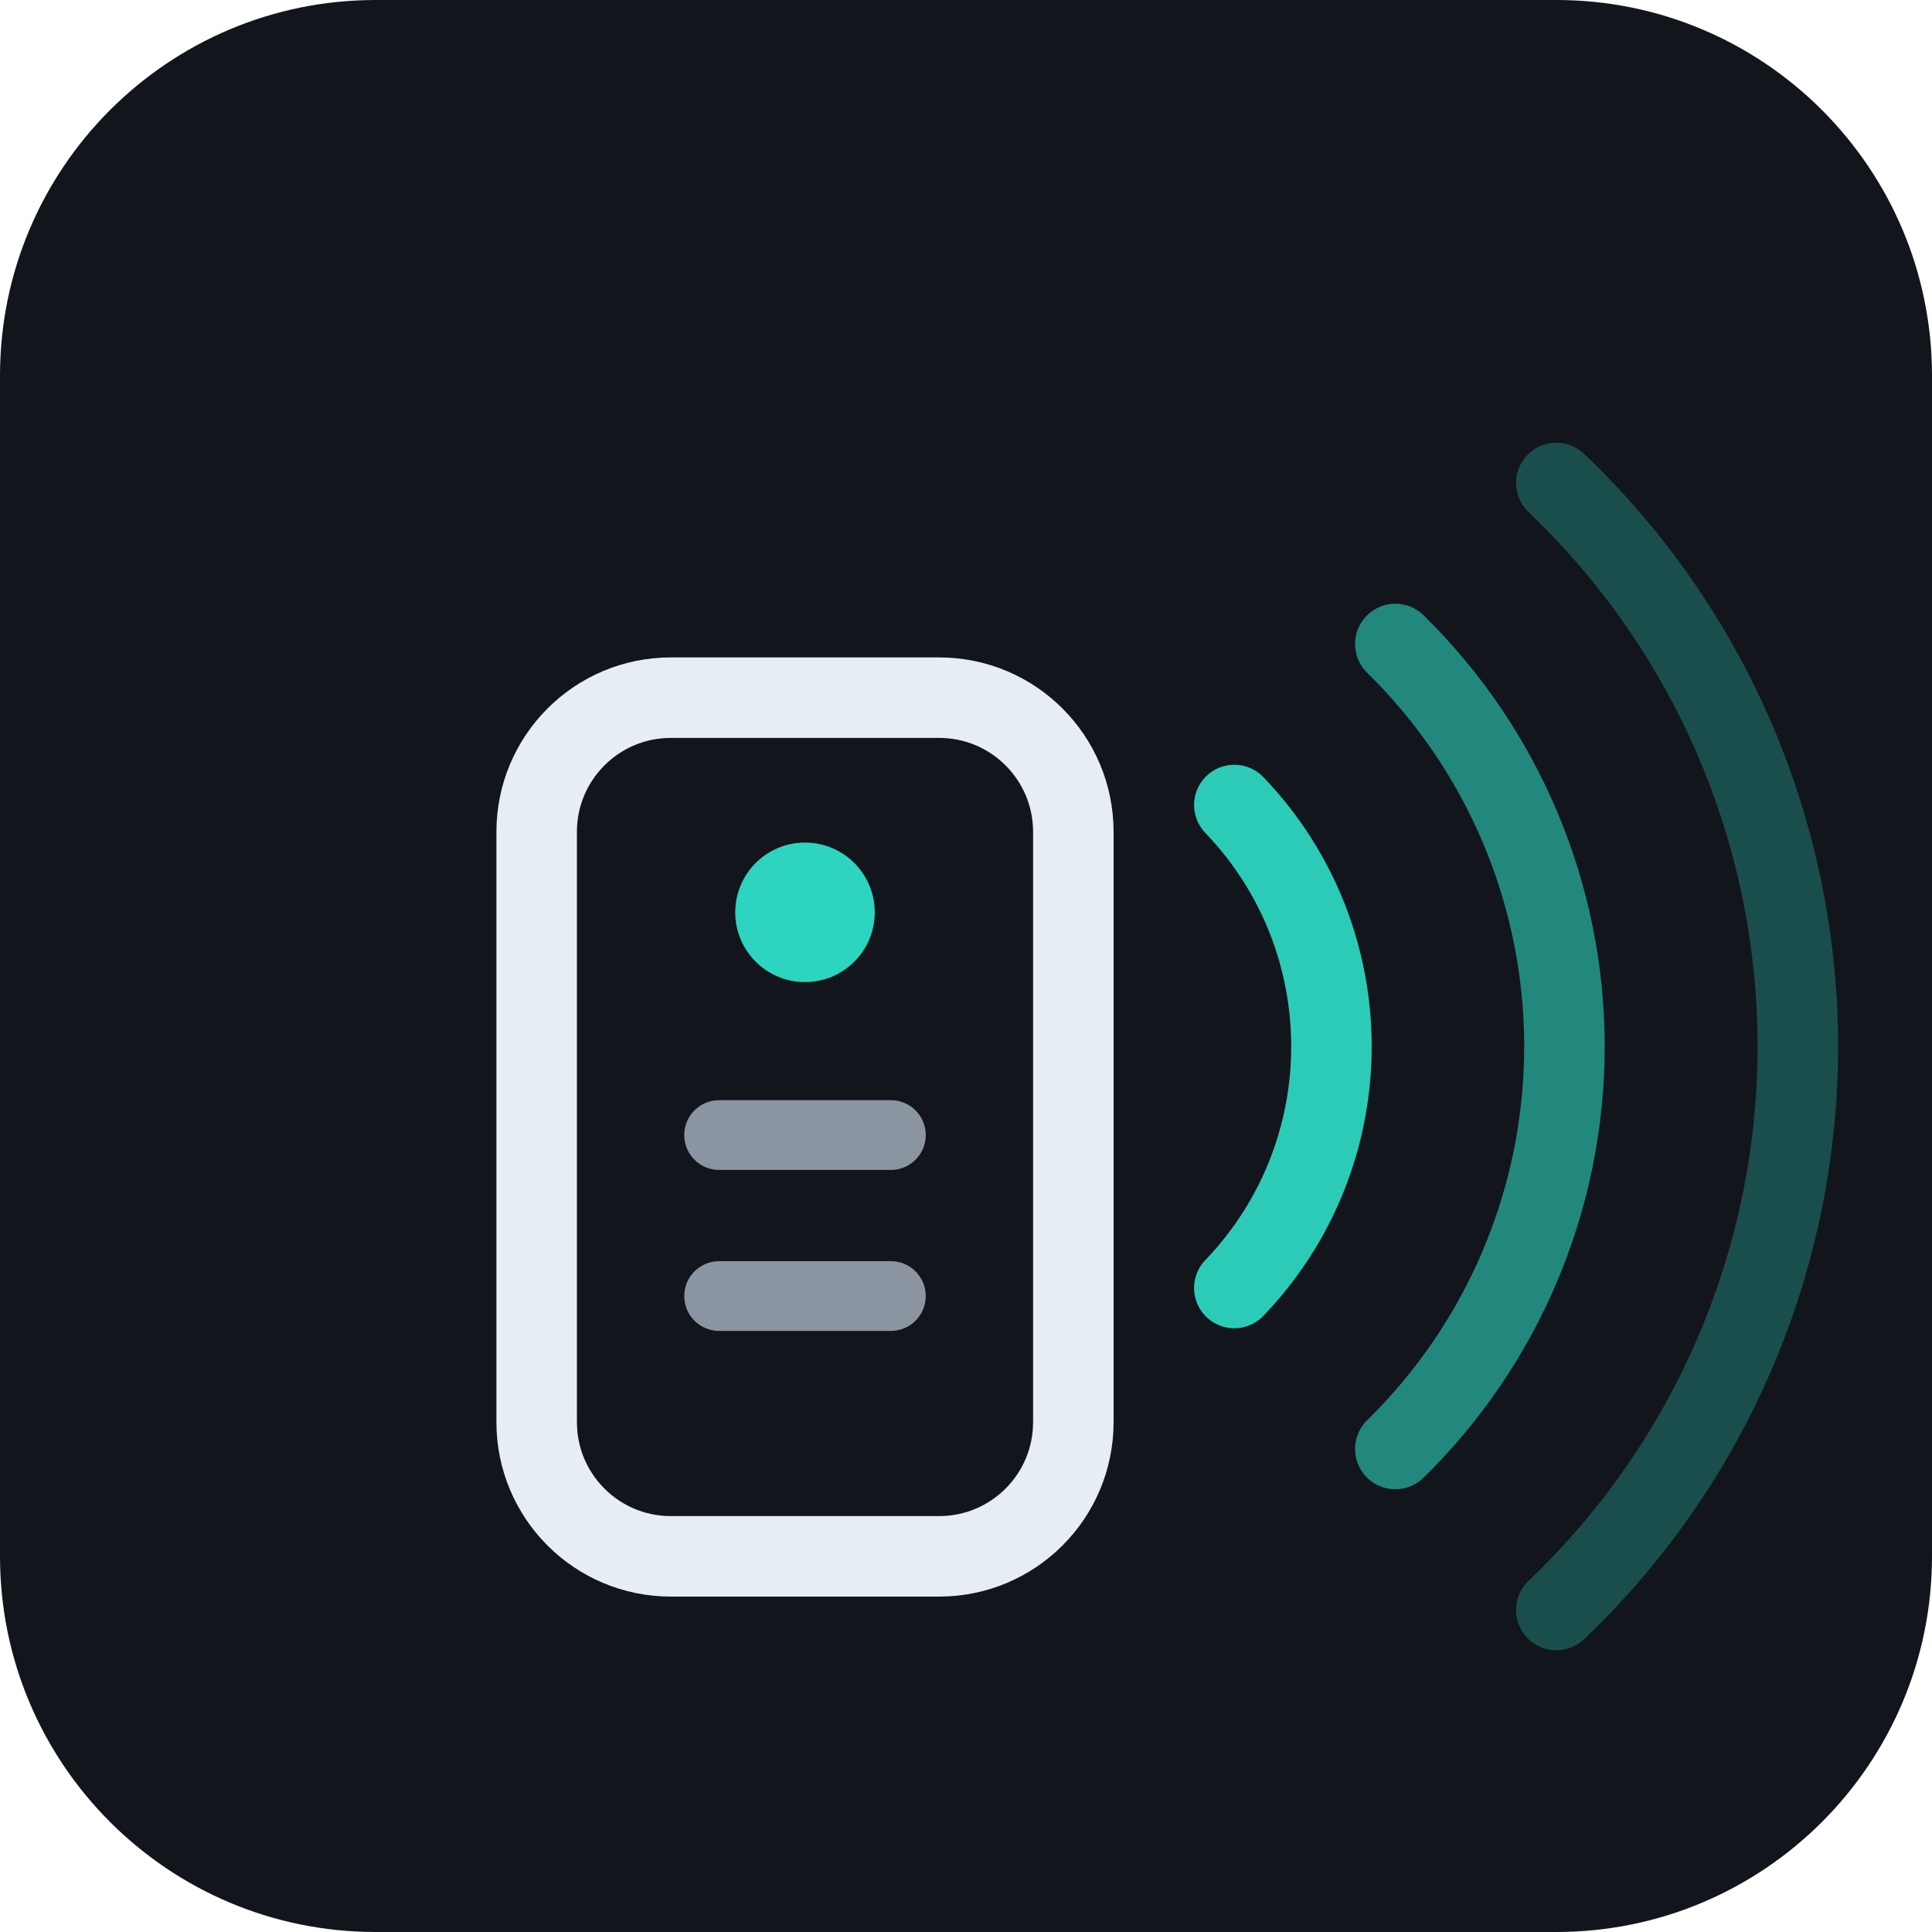
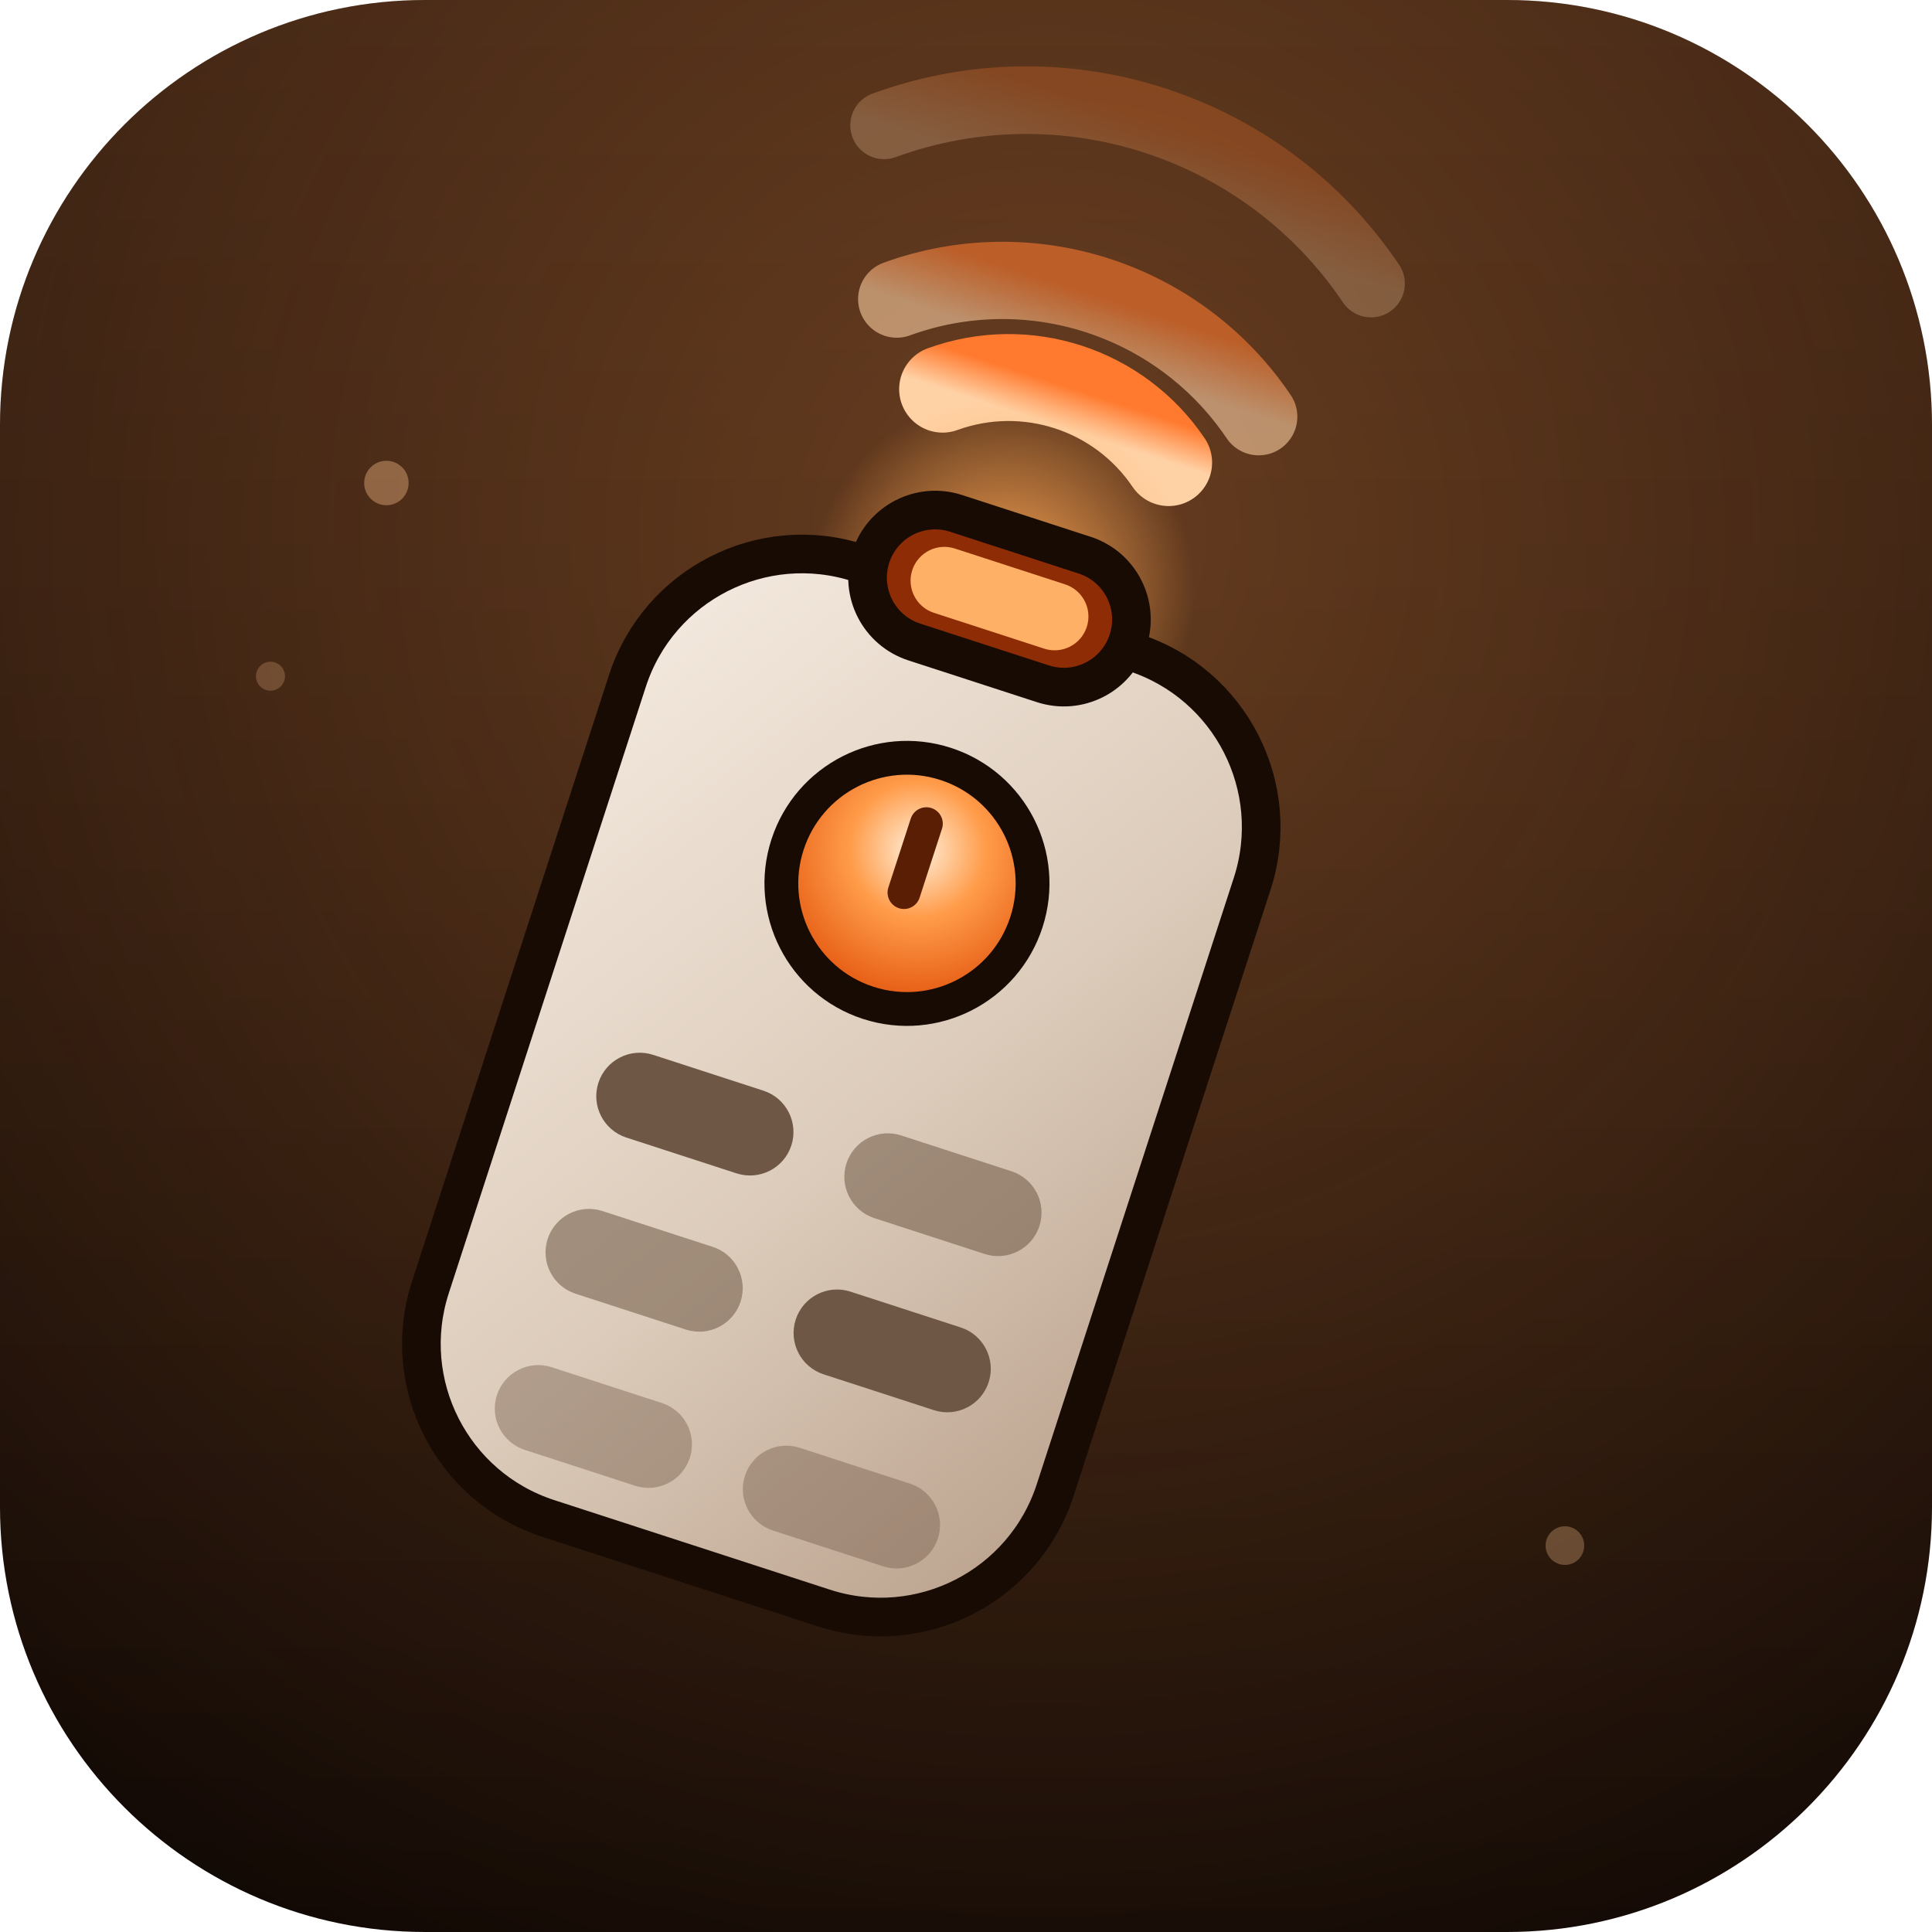
- <svg xmlns="http://www.w3.org/2000/svg" viewBox="0 0 72 72" width="72" height="72">
-   <rect width="72" height="72" rx="14" fill="#12161c" />
-   <rect x="20" y="26" width="20" height="32" rx="5" fill="none" stroke="#e6edf3" stroke-width="3" />
-   <circle cx="30" cy="34" r="2.6" fill="#2dd4bf" />
-   <rect x="25.5" y="41" width="9" height="2.6" rx="1.3" fill="#8b95a1" />
-   <rect x="25.5" y="47" width="9" height="2.6" rx="1.3" fill="#8b95a1" />
-   <g fill="none" stroke="#2dd4bf" stroke-width="3" stroke-linecap="round">
-     <path d="M46 30a13 13 0 0 1 0 18" opacity="0.95" />
-     <path d="M52 24a21 21 0 0 1 0 30" opacity="0.6" />
-     <path d="M58 18a29 29 0 0 1 0 42" opacity="0.3" />
+ <svg xmlns="http://www.w3.org/2000/svg" viewBox="0 0 200 200" width="200" height="200">
+   <defs>
+     <linearGradient id="bg" x1="0" y1="0" x2="0" y2="1">
+       <stop offset="0" stop-color="#2E1A0F" />
+       <stop offset="1" stop-color="#100804" />
+     </linearGradient>
+     <radialGradient id="glow" cx="0.54" cy="0.28" r="0.82">
+       <stop offset="0" stop-color="#FF9A4D" stop-opacity="0.30" />
+       <stop offset="1" stop-color="#FF9A4D" stop-opacity="0" />
+     </radialGradient>
+     <linearGradient id="case" x1="0" y1="0" x2="1" y2="1">
+       <stop offset="0" stop-color="#F6ECE2" />
+       <stop offset="0.55" stop-color="#DCCBBA" />
+       <stop offset="1" stop-color="#B79E89" />
+     </linearGradient>
+     <linearGradient id="beam" x1="0" y1="1" x2="0" y2="0">
+       <stop offset="0" stop-color="#FFD2A6" />
+       <stop offset="1" stop-color="#FF7A2F" />
+     </linearGradient>
+     <radialGradient id="power" cx="0.5" cy="0.36" r="0.64">
+       <stop offset="0" stop-color="#FFF0DC" />
+       <stop offset="0.42" stop-color="#FF9C4A" />
+       <stop offset="1" stop-color="#E2530C" />
+     </radialGradient>
+     <radialGradient id="tipGlow" cx="0.5" cy="0.5" r="0.5">
+       <stop offset="0.28" stop-color="#FFA855" stop-opacity="0.7" />
+       <stop offset="1" stop-color="#FFA855" stop-opacity="0" />
+     </radialGradient>
+   </defs>
+   <rect width="200" height="200" rx="44" fill="url(#bg)" />
+   <rect width="200" height="200" rx="44" fill="url(#glow)" />
+   <circle cx="40" cy="50" r="2.3" fill="#FFC38F" fill-opacity="0.38" />
+   <circle cx="28" cy="70" r="1.5" fill="#FFC38F" fill-opacity="0.24" />
+   <circle cx="162" cy="160" r="2" fill="#FFC38F" fill-opacity="0.3" />
+   <g transform="rotate(18 100 105)">
+     <g fill="none" stroke="url(#beam)" stroke-linecap="round">
+       <path d="M77.7 44.2 A20 20 0 0 1 102.3 44.2" stroke-width="9" />
+       <path d="M70.3 36.8 A32 32 0 0 1 109.7 36.8" stroke-width="8" opacity="0.58" />
+       <path d="M63.5 20.1 A43 43 0 0 1 116.5 20.1" stroke-width="7" opacity="0.26" />
+     </g>
+     <circle cx="90" cy="62" r="20" fill="url(#tipGlow)" />
+     <rect x="56" y="64" width="68" height="104" rx="19" fill="url(#case)" stroke="#170B04" stroke-width="4" />
+     <rect x="76" y="56" width="28" height="14" rx="7" fill="#8E2C05" stroke="#170B04" stroke-width="4" />
+     <rect x="80.5" y="59.5" width="19" height="7" rx="3.5" fill="#FFB067" />
+     <circle cx="90" cy="94" r="13" fill="url(#power)" stroke="#170B04" stroke-width="3.5" />
+     <path d="M90 87.5 v7.5" stroke="#5A1E04" stroke-width="3.4" stroke-linecap="round" />
+     <g fill="#6E5744">
+       <rect x="66" y="119" width="21" height="9" rx="4.5" />
+       <rect x="93" y="119" width="21" height="9" rx="4.5" fill-opacity="0.55" />
+       <rect x="66" y="136" width="21" height="9" rx="4.5" fill-opacity="0.55" />
+       <rect x="93" y="136" width="21" height="9" rx="4.5" />
+       <rect x="66" y="153" width="21" height="9" rx="4.5" fill-opacity="0.4" />
+       <rect x="93" y="153" width="21" height="9" rx="4.5" fill-opacity="0.4" />
+     </g>
  </g>
</svg>
